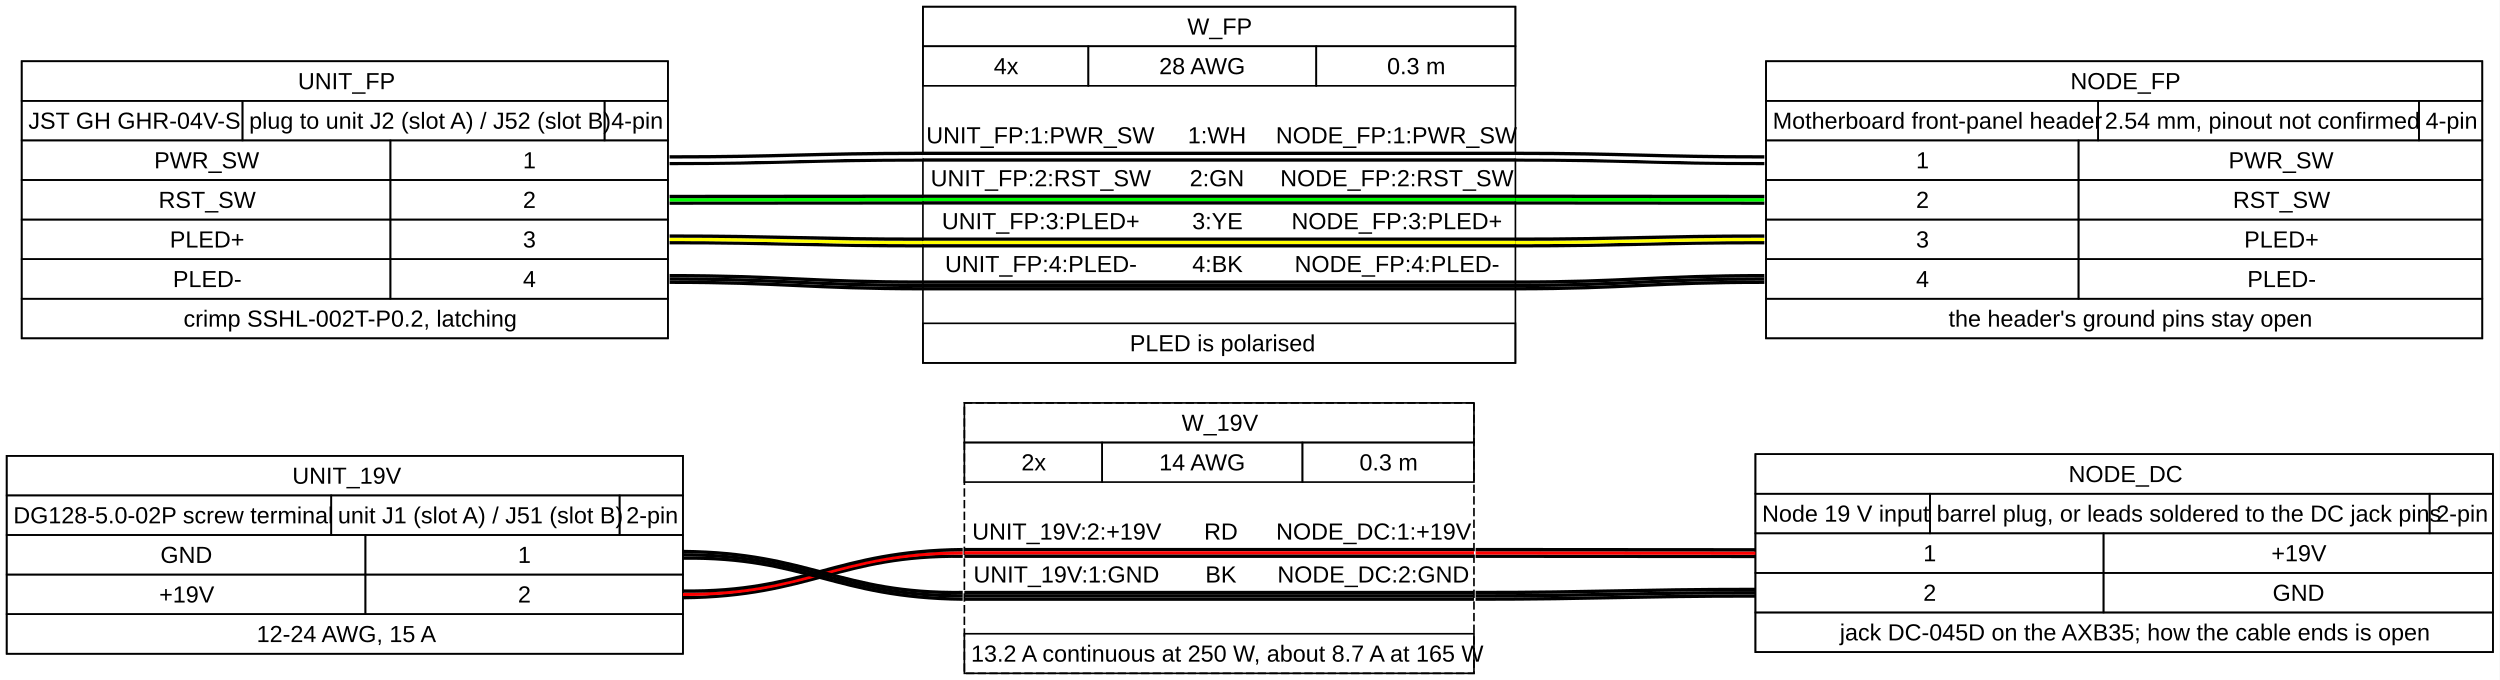
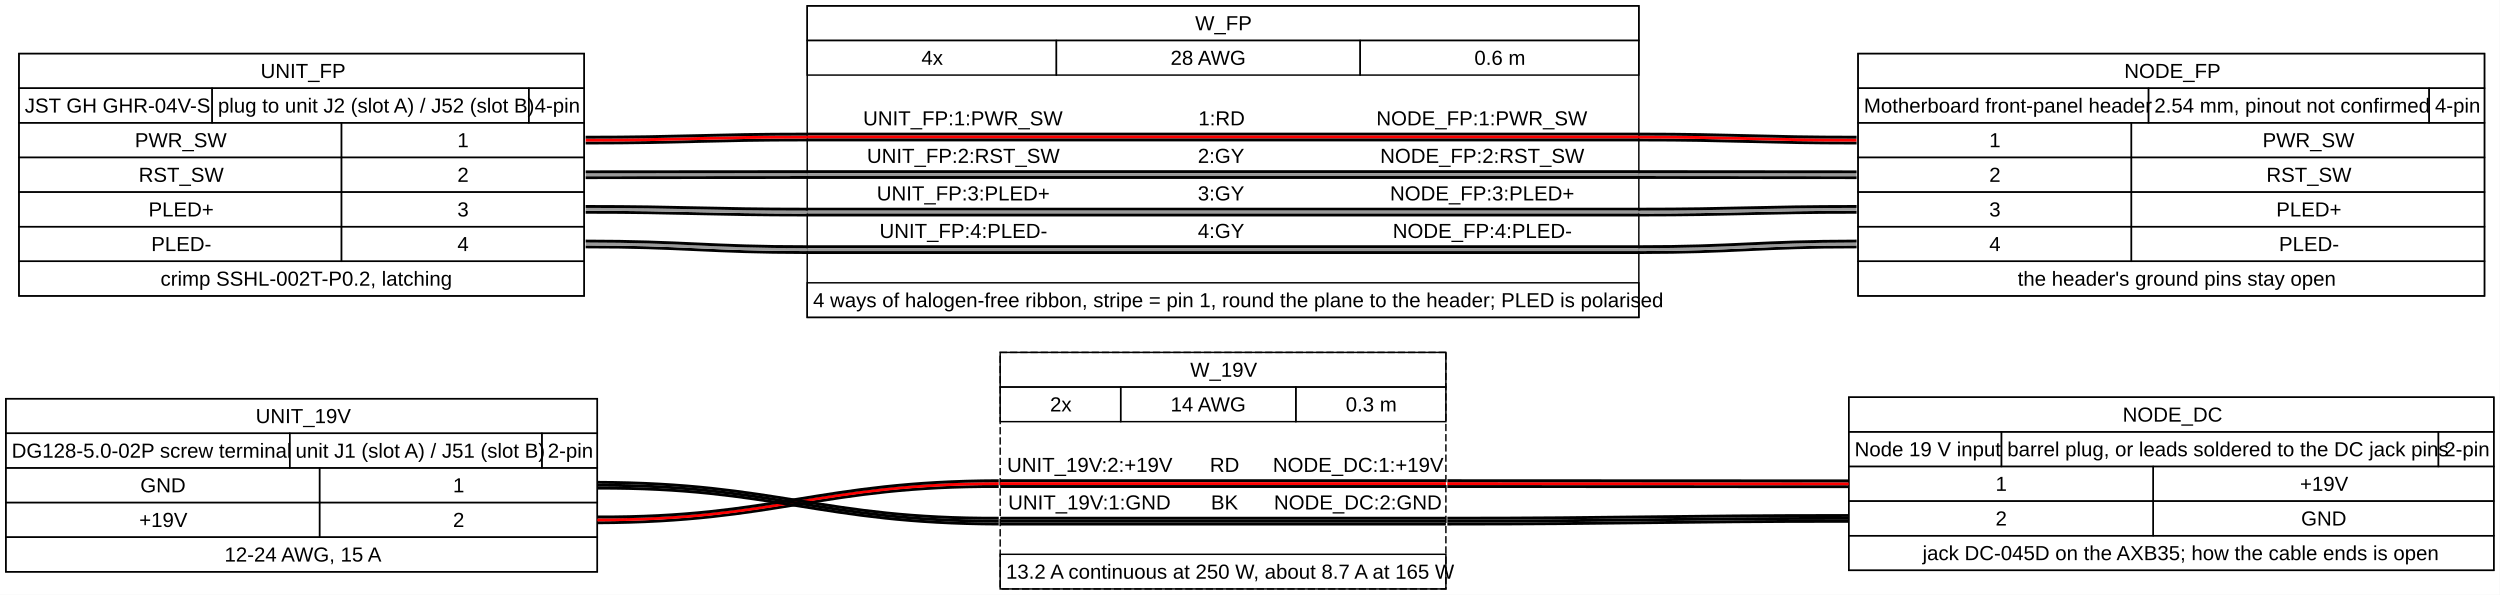
- <svg xmlns="http://www.w3.org/2000/svg" width="1500pt" height="408pt" viewBox="0.00 0.00 1500.00 408.00">
+ <svg xmlns="http://www.w3.org/2000/svg" width="1715pt" height="408pt" viewBox="0.00 0.00 1715.00 408.00">
  <g id="graph0" class="graph" transform="scale(1 1) rotate(0) translate(4 404)">
-     <polygon fill="#ffffff" stroke="none" points="-4,4 -4,-404 1495.75,-404 1495.75,4 -4,4" />
+     <polygon fill="#ffffff" stroke="none" points="-4,4 -4,-404 1710.75,-404 1710.75,4 -4,4" />
    <g id="node1" class="node">
      <polygon fill="#ffffff" stroke="black" points="405.75,-130.5 0,-130.5 0,-11.75 405.75,-11.75 405.75,-130.5" />
      <polygon fill="none" stroke="black" points="0,-106.75 0,-130.5 405.75,-130.5 405.75,-106.75 0,-106.75" />
      <text xml:space="preserve" text-anchor="start" x="171.38" y="-113.75" font-family="arial" font-size="14.00">UNIT_19V</text>
      <polygon fill="none" stroke="black" points="0,-83 0,-106.75 194.75,-106.75 194.75,-83 0,-83" />
      <text xml:space="preserve" text-anchor="start" x="4" y="-90" font-family="arial" font-size="14.00">DG128-5.0-02P screw terminal</text>
      <polygon fill="none" stroke="black" points="194.75,-83 194.75,-106.75 367.75,-106.75 367.75,-83 194.75,-83" />
      <text xml:space="preserve" text-anchor="start" x="198.75" y="-90" font-family="arial" font-size="14.00">unit J1 (slot A) / J51 (slot B)</text>
      <polygon fill="none" stroke="black" points="367.75,-83 367.75,-106.75 405.75,-106.75 405.75,-83 367.75,-83" />
      <text xml:space="preserve" text-anchor="start" x="371.75" y="-90" font-family="arial" font-size="14.00">2-pin</text>
      <polygon fill="none" stroke="black" points="0,-59.25 0,-83 215.25,-83 215.25,-59.25 0,-59.25" />
      <text xml:space="preserve" text-anchor="start" x="92.25" y="-66.25" font-family="arial" font-size="14.00">GND</text>
      <polygon fill="none" stroke="black" points="215.25,-59.25 215.25,-83 405.75,-83 405.75,-59.25 215.25,-59.25" />
      <text xml:space="preserve" text-anchor="start" x="306.75" y="-66.25" font-family="arial" font-size="14.00">1</text>
      <polygon fill="none" stroke="black" points="0,-35.5 0,-59.25 215.25,-59.25 215.25,-35.5 0,-35.5" />
      <text xml:space="preserve" text-anchor="start" x="91.5" y="-42.5" font-family="arial" font-size="14.00">+19V</text>
      <polygon fill="none" stroke="black" points="215.25,-35.5 215.25,-59.25 405.75,-59.25 405.75,-35.5 215.25,-35.5" />
      <text xml:space="preserve" text-anchor="start" x="306.75" y="-42.5" font-family="arial" font-size="14.00">2</text>
      <polygon fill="none" stroke="black" points="0,-11.75 0,-35.5 405.75,-35.5 405.75,-11.75 0,-11.75" />
      <text xml:space="preserve" text-anchor="start" x="150" y="-18.75" font-family="arial" font-size="14.00">12-24 AWG, 15 A</text>
    </g>
    <g id="node5" class="node">
-       <polygon fill="#ffffff" stroke="black" stroke-dasharray="5,2" points="880.38,-162.25 574.62,-162.25 574.62,0 880.38,0 880.38,-162.25" />
-       <polygon fill="none" stroke="black" points="574.62,-138.5 574.62,-162.25 880.38,-162.25 880.38,-138.5 574.62,-138.5" />
-       <text xml:space="preserve" text-anchor="start" x="705" y="-145.5" font-family="arial" font-size="14.00">W_19V</text>
-       <polygon fill="none" stroke="black" points="574.62,-114.75 574.62,-138.5 657.29,-138.5 657.29,-114.75 574.62,-114.75" />
-       <text xml:space="preserve" text-anchor="start" x="608.83" y="-121.75" font-family="arial" font-size="14.00">2x</text>
-       <polygon fill="none" stroke="black" points="657.29,-114.75 657.29,-138.5 777.46,-138.5 777.46,-114.75 657.29,-114.75" />
-       <text xml:space="preserve" text-anchor="start" x="691.5" y="-121.75" font-family="arial" font-size="14.00">14 AWG</text>
-       <polygon fill="none" stroke="black" points="777.46,-114.75 777.46,-138.5 880.38,-138.5 880.38,-114.75 777.46,-114.75" />
-       <text xml:space="preserve" text-anchor="start" x="811.67" y="-121.75" font-family="arial" font-size="14.00">0.3 m</text>
-       <text xml:space="preserve" text-anchor="start" x="632.58" y="-100" font-family="arial" font-size="14.00"> </text>
-       <text xml:space="preserve" text-anchor="start" x="579.33" y="-80.25" font-family="arial" font-size="14.00">UNIT_19V:2:+19V</text>
-       <text xml:space="preserve" text-anchor="start" x="699" y="-80.25" font-family="arial" font-size="14.00">     RD    </text>
-       <text xml:space="preserve" text-anchor="start" x="761.67" y="-80.25" font-family="arial" font-size="14.00">NODE_DC:1:+19V</text>
-       <polygon fill="#000000" stroke="none" points="574.62,-73.25 574.62,-75.25 880.38,-75.25 880.38,-73.25 574.62,-73.25" />
-       <polygon fill="#ff0000" stroke="none" points="574.62,-71.25 574.62,-73.25 880.38,-73.25 880.38,-71.25 574.62,-71.25" />
-       <polygon fill="#000000" stroke="none" points="574.62,-69.25 574.62,-71.25 880.38,-71.25 880.38,-69.25 574.62,-69.25" />
-       <text xml:space="preserve" text-anchor="start" x="580.08" y="-54.5" font-family="arial" font-size="14.00">UNIT_19V:1:GND</text>
-       <text xml:space="preserve" text-anchor="start" x="699.75" y="-54.5" font-family="arial" font-size="14.00">     BK    </text>
-       <text xml:space="preserve" text-anchor="start" x="762.42" y="-54.5" font-family="arial" font-size="14.00">NODE_DC:2:GND</text>
-       <polygon fill="#000000" stroke="none" points="574.62,-47.5 574.62,-49.5 880.38,-49.5 880.38,-47.5 574.62,-47.5" />
-       <polygon fill="#000000" stroke="none" points="574.62,-45.5 574.62,-47.5 880.38,-47.5 880.38,-45.5 574.62,-45.5" />
-       <polygon fill="#000000" stroke="none" points="574.62,-43.5 574.62,-45.5 880.38,-45.5 880.38,-43.5 574.62,-43.5" />
-       <text xml:space="preserve" text-anchor="start" x="632.58" y="-28.75" font-family="arial" font-size="14.00"> </text>
-       <polygon fill="none" stroke="black" points="574.62,0 574.62,-23.75 880.38,-23.75 880.38,0 574.62,0" />
-       <text xml:space="preserve" text-anchor="start" x="578.62" y="-7" font-family="arial" font-size="14.00">13.2 A continuous at 250 W, about 8.7 A at 165 W</text>
+       <polygon fill="#ffffff" stroke="black" stroke-dasharray="5,2" points="987.88,-162.25 682.12,-162.25 682.12,0 987.88,0 987.88,-162.25" />
+       <polygon fill="none" stroke="black" points="682.12,-138.5 682.12,-162.25 987.88,-162.25 987.88,-138.5 682.12,-138.5" />
+       <text xml:space="preserve" text-anchor="start" x="812.5" y="-145.5" font-family="arial" font-size="14.00">W_19V</text>
+       <polygon fill="none" stroke="black" points="682.12,-114.75 682.12,-138.5 764.79,-138.5 764.79,-114.75 682.12,-114.75" />
+       <text xml:space="preserve" text-anchor="start" x="716.33" y="-121.75" font-family="arial" font-size="14.00">2x</text>
+       <polygon fill="none" stroke="black" points="764.79,-114.75 764.79,-138.5 884.96,-138.5 884.96,-114.75 764.79,-114.75" />
+       <text xml:space="preserve" text-anchor="start" x="799" y="-121.75" font-family="arial" font-size="14.00">14 AWG</text>
+       <polygon fill="none" stroke="black" points="884.96,-114.75 884.96,-138.5 987.88,-138.5 987.88,-114.75 884.96,-114.75" />
+       <text xml:space="preserve" text-anchor="start" x="919.17" y="-121.75" font-family="arial" font-size="14.00">0.3 m</text>
+       <text xml:space="preserve" text-anchor="start" x="740.08" y="-100" font-family="arial" font-size="14.00"> </text>
+       <text xml:space="preserve" text-anchor="start" x="686.83" y="-80.25" font-family="arial" font-size="14.00">UNIT_19V:2:+19V</text>
+       <text xml:space="preserve" text-anchor="start" x="806.5" y="-80.25" font-family="arial" font-size="14.00">     RD    </text>
+       <text xml:space="preserve" text-anchor="start" x="869.17" y="-80.25" font-family="arial" font-size="14.00">NODE_DC:1:+19V</text>
+       <polygon fill="#000000" stroke="none" points="682.12,-73.25 682.12,-75.25 987.88,-75.25 987.88,-73.25 682.12,-73.25" />
+       <polygon fill="#ff0000" stroke="none" points="682.12,-71.25 682.12,-73.25 987.88,-73.25 987.88,-71.25 682.12,-71.25" />
+       <polygon fill="#000000" stroke="none" points="682.12,-69.25 682.12,-71.25 987.88,-71.25 987.88,-69.25 682.12,-69.25" />
+       <text xml:space="preserve" text-anchor="start" x="687.58" y="-54.5" font-family="arial" font-size="14.00">UNIT_19V:1:GND</text>
+       <text xml:space="preserve" text-anchor="start" x="807.25" y="-54.5" font-family="arial" font-size="14.00">     BK    </text>
+       <text xml:space="preserve" text-anchor="start" x="869.92" y="-54.5" font-family="arial" font-size="14.00">NODE_DC:2:GND</text>
+       <polygon fill="#000000" stroke="none" points="682.12,-47.5 682.12,-49.5 987.88,-49.5 987.88,-47.5 682.12,-47.5" />
+       <polygon fill="#000000" stroke="none" points="682.12,-45.5 682.12,-47.5 987.88,-47.5 987.88,-45.5 682.12,-45.5" />
+       <polygon fill="#000000" stroke="none" points="682.12,-43.5 682.12,-45.5 987.88,-45.5 987.88,-43.5 682.12,-43.5" />
+       <text xml:space="preserve" text-anchor="start" x="740.08" y="-28.75" font-family="arial" font-size="14.00"> </text>
+       <polygon fill="none" stroke="black" points="682.12,0 682.12,-23.75 987.88,-23.75 987.88,0 682.12,0" />
+       <text xml:space="preserve" text-anchor="start" x="686.12" y="-7" font-family="arial" font-size="14.00">13.2 A continuous at 250 W, about 8.7 A at 165 W</text>
    </g>
    <g id="edge1" class="edge">
-       <path fill="none" stroke="#000000" stroke-width="2" d="M405.75,-45.38C482.83,-46.25 499.85,-71.12 573.62,-70.25" />
-       <path fill="none" stroke="#ff0000" stroke-width="2" d="M405.75,-47.38C481.18,-47.38 498.2,-72.25 573.62,-72.25" />
-       <path fill="none" stroke="#000000" stroke-width="2" d="M405.75,-49.37C479.53,-48.5 496.55,-73.38 573.62,-74.25" />
+       <path fill="none" stroke="#000000" stroke-width="2" d="M405.75,-45.38C529.92,-45.84 559.52,-70.72 681.12,-70.25" />
+       <path fill="none" stroke="#ff0000" stroke-width="2" d="M405.75,-47.38C528.64,-47.38 558.24,-72.25 681.12,-72.25" />
+       <path fill="none" stroke="#000000" stroke-width="2" d="M405.75,-49.37C527.35,-48.91 556.95,-73.78 681.12,-74.25" />
    </g>
    <g id="edge3" class="edge">
-       <path fill="none" stroke="#000000" stroke-width="2" d="M405.75,-69.13C479.52,-69.99 496.57,-45.36 573.62,-44.5" />
-       <path fill="none" stroke="#000000" stroke-width="2" d="M405.75,-71.12C481.16,-71.12 498.22,-46.5 573.62,-46.5" />
-       <path fill="none" stroke="#000000" stroke-width="2" d="M405.75,-73.12C482.8,-72.26 499.86,-47.64 573.62,-48.5" />
+       <path fill="none" stroke="#000000" stroke-width="2" d="M405.75,-69.13C527.35,-69.59 556.97,-44.96 681.12,-44.5" />
+       <path fill="none" stroke="#000000" stroke-width="2" d="M405.75,-71.12C528.63,-71.13 558.25,-46.5 681.12,-46.5" />
+       <path fill="none" stroke="#000000" stroke-width="2" d="M405.75,-73.12C529.91,-72.66 559.53,-48.04 681.12,-48.5" />
    </g>
    <g id="node2" class="node">
-       <polygon fill="#ffffff" stroke="black" points="1491.75,-131.5 1049.25,-131.5 1049.25,-12.75 1491.75,-12.75 1491.75,-131.5" />
-       <polygon fill="none" stroke="black" points="1049.25,-107.75 1049.25,-131.5 1491.75,-131.5 1491.75,-107.75 1049.25,-107.75" />
-       <text xml:space="preserve" text-anchor="start" x="1237.12" y="-114.75" font-family="arial" font-size="14.00">NODE_DC</text>
-       <polygon fill="none" stroke="black" points="1049.25,-84 1049.25,-107.75 1154,-107.75 1154,-84 1049.25,-84" />
-       <text xml:space="preserve" text-anchor="start" x="1053.25" y="-91" font-family="arial" font-size="14.00">Node 19 V input</text>
-       <polygon fill="none" stroke="black" points="1154,-84 1154,-107.75 1453.75,-107.75 1453.75,-84 1154,-84" />
-       <text xml:space="preserve" text-anchor="start" x="1158" y="-91" font-family="arial" font-size="14.00">barrel plug, or leads soldered to the DC jack pins</text>
-       <polygon fill="none" stroke="black" points="1453.75,-84 1453.75,-107.75 1491.75,-107.75 1491.75,-84 1453.75,-84" />
-       <text xml:space="preserve" text-anchor="start" x="1457.75" y="-91" font-family="arial" font-size="14.00">2-pin</text>
-       <polygon fill="none" stroke="black" points="1049.25,-60.25 1049.25,-84 1258.12,-84 1258.12,-60.25 1049.25,-60.25" />
-       <text xml:space="preserve" text-anchor="start" x="1149.94" y="-67.25" font-family="arial" font-size="14.00">1</text>
-       <polygon fill="none" stroke="black" points="1258.12,-60.25 1258.12,-84 1491.75,-84 1491.75,-60.25 1258.12,-60.25" />
-       <text xml:space="preserve" text-anchor="start" x="1358.81" y="-67.25" font-family="arial" font-size="14.00">+19V</text>
-       <polygon fill="none" stroke="black" points="1049.25,-36.5 1049.25,-60.25 1258.12,-60.25 1258.12,-36.5 1049.25,-36.5" />
-       <text xml:space="preserve" text-anchor="start" x="1149.94" y="-43.5" font-family="arial" font-size="14.00">2</text>
-       <polygon fill="none" stroke="black" points="1258.12,-36.5 1258.12,-60.25 1491.75,-60.25 1491.75,-36.5 1258.12,-36.5" />
-       <text xml:space="preserve" text-anchor="start" x="1359.56" y="-43.5" font-family="arial" font-size="14.00">GND</text>
-       <polygon fill="none" stroke="black" points="1049.25,-12.75 1049.25,-36.5 1491.75,-36.5 1491.75,-12.75 1049.25,-12.75" />
-       <text xml:space="preserve" text-anchor="start" x="1099.88" y="-19.75" font-family="arial" font-size="14.00">jack DC-045D on the AXB35; how the cable ends is open</text>
+       <polygon fill="#ffffff" stroke="black" points="1706.75,-131.5 1264.25,-131.5 1264.25,-12.75 1706.75,-12.75 1706.75,-131.5" />
+       <polygon fill="none" stroke="black" points="1264.25,-107.75 1264.25,-131.5 1706.75,-131.5 1706.75,-107.75 1264.25,-107.75" />
+       <text xml:space="preserve" text-anchor="start" x="1452.12" y="-114.75" font-family="arial" font-size="14.00">NODE_DC</text>
+       <polygon fill="none" stroke="black" points="1264.25,-84 1264.25,-107.75 1369,-107.75 1369,-84 1264.25,-84" />
+       <text xml:space="preserve" text-anchor="start" x="1268.25" y="-91" font-family="arial" font-size="14.00">Node 19 V input</text>
+       <polygon fill="none" stroke="black" points="1369,-84 1369,-107.75 1668.75,-107.75 1668.75,-84 1369,-84" />
+       <text xml:space="preserve" text-anchor="start" x="1373" y="-91" font-family="arial" font-size="14.00">barrel plug, or leads soldered to the DC jack pins</text>
+       <polygon fill="none" stroke="black" points="1668.75,-84 1668.75,-107.75 1706.75,-107.75 1706.75,-84 1668.75,-84" />
+       <text xml:space="preserve" text-anchor="start" x="1672.75" y="-91" font-family="arial" font-size="14.00">2-pin</text>
+       <polygon fill="none" stroke="black" points="1264.25,-60.25 1264.25,-84 1473.12,-84 1473.12,-60.25 1264.25,-60.25" />
+       <text xml:space="preserve" text-anchor="start" x="1364.94" y="-67.25" font-family="arial" font-size="14.00">1</text>
+       <polygon fill="none" stroke="black" points="1473.12,-60.25 1473.12,-84 1706.75,-84 1706.75,-60.25 1473.12,-60.25" />
+       <text xml:space="preserve" text-anchor="start" x="1573.81" y="-67.25" font-family="arial" font-size="14.00">+19V</text>
+       <polygon fill="none" stroke="black" points="1264.25,-36.5 1264.25,-60.25 1473.12,-60.25 1473.12,-36.5 1264.25,-36.5" />
+       <text xml:space="preserve" text-anchor="start" x="1364.94" y="-43.5" font-family="arial" font-size="14.00">2</text>
+       <polygon fill="none" stroke="black" points="1473.12,-36.5 1473.12,-60.25 1706.75,-60.25 1706.75,-36.5 1473.12,-36.5" />
+       <text xml:space="preserve" text-anchor="start" x="1574.56" y="-43.5" font-family="arial" font-size="14.00">GND</text>
+       <polygon fill="none" stroke="black" points="1264.25,-12.75 1264.25,-36.5 1706.75,-36.5 1706.75,-12.75 1264.25,-12.75" />
+       <text xml:space="preserve" text-anchor="start" x="1314.88" y="-19.75" font-family="arial" font-size="14.00">jack DC-045D on the AXB35; how the cable ends is open</text>
    </g>
    <g id="node3" class="node">
      <polygon fill="#ffffff" stroke="black" points="396.75,-367.25 9,-367.25 9,-201 396.75,-201 396.75,-367.25" />
      <polygon fill="none" stroke="black" points="9,-343.5 9,-367.25 396.75,-367.25 396.75,-343.5 9,-343.5" />
      <text xml:space="preserve" text-anchor="start" x="174.75" y="-350.5" font-family="arial" font-size="14.00">UNIT_FP</text>
      <polygon fill="none" stroke="black" points="9,-319.75 9,-343.5 141.5,-343.5 141.5,-319.75 9,-319.75" />
      <text xml:space="preserve" text-anchor="start" x="13" y="-326.75" font-family="arial" font-size="14.00">JST GH GHR-04V-S</text>
      <polygon fill="none" stroke="black" points="141.5,-319.75 141.5,-343.5 358.75,-343.5 358.75,-319.75 141.5,-319.75" />
      <text xml:space="preserve" text-anchor="start" x="145.5" y="-326.75" font-family="arial" font-size="14.00">plug to unit J2 (slot A) / J52 (slot B)</text>
      <polygon fill="none" stroke="black" points="358.75,-319.75 358.75,-343.5 396.75,-343.5 396.75,-319.75 358.75,-319.75" />
      <text xml:space="preserve" text-anchor="start" x="362.75" y="-326.75" font-family="arial" font-size="14.00">4-pin</text>
      <polygon fill="none" stroke="black" points="9,-296 9,-319.75 230.25,-319.75 230.25,-296 9,-296" />
      <text xml:space="preserve" text-anchor="start" x="88.5" y="-303" font-family="arial" font-size="14.00">PWR_SW</text>
      <polygon fill="none" stroke="black" points="230.25,-296 230.25,-319.75 396.75,-319.75 396.75,-296 230.25,-296" />
      <text xml:space="preserve" text-anchor="start" x="309.75" y="-303" font-family="arial" font-size="14.00">1</text>
      <polygon fill="none" stroke="black" points="9,-272.25 9,-296 230.25,-296 230.25,-272.25 9,-272.25" />
      <text xml:space="preserve" text-anchor="start" x="91.12" y="-279.25" font-family="arial" font-size="14.00">RST_SW</text>
      <polygon fill="none" stroke="black" points="230.25,-272.25 230.25,-296 396.75,-296 396.75,-272.25 230.25,-272.25" />
      <text xml:space="preserve" text-anchor="start" x="309.75" y="-279.25" font-family="arial" font-size="14.00">2</text>
      <polygon fill="none" stroke="black" points="9,-248.5 9,-272.25 230.25,-272.25 230.25,-248.5 9,-248.5" />
      <text xml:space="preserve" text-anchor="start" x="97.88" y="-255.5" font-family="arial" font-size="14.00">PLED+</text>
      <polygon fill="none" stroke="black" points="230.25,-248.5 230.25,-272.25 396.75,-272.25 396.75,-248.5 230.25,-248.5" />
      <text xml:space="preserve" text-anchor="start" x="309.75" y="-255.5" font-family="arial" font-size="14.00">3</text>
      <polygon fill="none" stroke="black" points="9,-224.75 9,-248.5 230.25,-248.5 230.25,-224.75 9,-224.75" />
      <text xml:space="preserve" text-anchor="start" x="99.75" y="-231.75" font-family="arial" font-size="14.00">PLED-</text>
      <polygon fill="none" stroke="black" points="230.25,-224.75 230.25,-248.5 396.75,-248.5 396.75,-224.75 230.25,-224.75" />
      <text xml:space="preserve" text-anchor="start" x="309.75" y="-231.75" font-family="arial" font-size="14.00">4</text>
      <polygon fill="none" stroke="black" points="9,-201 9,-224.75 396.75,-224.75 396.75,-201 9,-201" />
      <text xml:space="preserve" text-anchor="start" x="106.12" y="-208" font-family="arial" font-size="14.00">crimp SSHL-002T-P0.2, latching</text>
    </g>
    <g id="node6" class="node">
-       <polygon fill="#ffffff" stroke="black" points="905.25,-400 549.75,-400 549.75,-186.25 905.25,-186.25 905.25,-400" />
-       <polygon fill="none" stroke="black" points="549.75,-376.25 549.75,-400 905.25,-400 905.25,-376.25 549.75,-376.25" />
-       <text xml:space="preserve" text-anchor="start" x="708.38" y="-383.25" font-family="arial" font-size="14.00">W_FP</text>
-       <polygon fill="none" stroke="black" points="549.75,-352.5 549.75,-376.25 649,-376.25 649,-352.5 549.75,-352.5" />
-       <text xml:space="preserve" text-anchor="start" x="592.25" y="-359.5" font-family="arial" font-size="14.00">4x</text>
-       <polygon fill="none" stroke="black" points="649,-352.5 649,-376.25 785.75,-376.25 785.75,-352.5 649,-352.5" />
-       <text xml:space="preserve" text-anchor="start" x="691.5" y="-359.5" font-family="arial" font-size="14.00">28 AWG</text>
-       <polygon fill="none" stroke="black" points="785.75,-352.5 785.75,-376.25 905.25,-376.25 905.25,-352.5 785.75,-352.5" />
-       <text xml:space="preserve" text-anchor="start" x="828.25" y="-359.5" font-family="arial" font-size="14.00">0.3 m</text>
-       <text xml:space="preserve" text-anchor="start" x="616.62" y="-337.75" font-family="arial" font-size="14.00"> </text>
-       <text xml:space="preserve" text-anchor="start" x="551.75" y="-318" font-family="arial" font-size="14.00">UNIT_FP:1:PWR_SW</text>
-       <text xml:space="preserve" text-anchor="start" x="689.25" y="-318" font-family="arial" font-size="14.00">     1:WH    </text>
-       <text xml:space="preserve" text-anchor="start" x="761.5" y="-318" font-family="arial" font-size="14.00">NODE_FP:1:PWR_SW</text>
-       <polygon fill="#000000" stroke="none" points="549.75,-311 549.75,-313 905.25,-313 905.25,-311 549.75,-311" />
-       <polygon fill="#ffffff" stroke="none" points="549.75,-309 549.75,-311 905.25,-311 905.25,-309 549.75,-309" />
-       <polygon fill="#000000" stroke="none" points="549.75,-307 549.75,-309 905.25,-309 905.25,-307 549.75,-307" />
-       <text xml:space="preserve" text-anchor="start" x="554.38" y="-292.25" font-family="arial" font-size="14.00">UNIT_FP:2:RST_SW</text>
-       <text xml:space="preserve" text-anchor="start" x="690.38" y="-292.25" font-family="arial" font-size="14.00">     2:GN    </text>
-       <text xml:space="preserve" text-anchor="start" x="764.12" y="-292.25" font-family="arial" font-size="14.00">NODE_FP:2:RST_SW</text>
-       <polygon fill="#000000" stroke="none" points="549.75,-285.25 549.75,-287.25 905.25,-287.25 905.25,-285.25 549.75,-285.25" />
-       <polygon fill="#00ff00" stroke="none" points="549.75,-283.25 549.75,-285.25 905.25,-285.25 905.25,-283.25 549.75,-283.25" />
-       <polygon fill="#000000" stroke="none" points="549.75,-281.25 549.75,-283.25 905.25,-283.25 905.25,-281.25 549.75,-281.25" />
-       <text xml:space="preserve" text-anchor="start" x="561.12" y="-266.5" font-family="arial" font-size="14.00">UNIT_FP:3:PLED+</text>
-       <text xml:space="preserve" text-anchor="start" x="691.88" y="-266.5" font-family="arial" font-size="14.00">     3:YE    </text>
-       <text xml:space="preserve" text-anchor="start" x="770.88" y="-266.5" font-family="arial" font-size="14.00">NODE_FP:3:PLED+</text>
-       <polygon fill="#000000" stroke="none" points="549.75,-259.5 549.75,-261.5 905.25,-261.5 905.25,-259.5 549.75,-259.5" />
-       <polygon fill="#ffff00" stroke="none" points="549.75,-257.5 549.75,-259.5 905.25,-259.5 905.25,-257.5 549.75,-257.5" />
-       <polygon fill="#000000" stroke="none" points="549.75,-255.5 549.75,-257.5 905.25,-257.5 905.25,-255.5 549.75,-255.5" />
-       <text xml:space="preserve" text-anchor="start" x="563" y="-240.75" font-family="arial" font-size="14.00">UNIT_FP:4:PLED-</text>
-       <text xml:space="preserve" text-anchor="start" x="691.88" y="-240.75" font-family="arial" font-size="14.00">     4:BK    </text>
-       <text xml:space="preserve" text-anchor="start" x="772.75" y="-240.75" font-family="arial" font-size="14.00">NODE_FP:4:PLED-</text>
-       <polygon fill="#000000" stroke="none" points="549.75,-233.75 549.75,-235.75 905.25,-235.75 905.25,-233.75 549.75,-233.75" />
-       <polygon fill="#000000" stroke="none" points="549.75,-231.75 549.75,-233.75 905.25,-233.75 905.25,-231.75 549.75,-231.75" />
-       <polygon fill="#000000" stroke="none" points="549.75,-229.75 549.75,-231.75 905.25,-231.75 905.25,-229.75 549.75,-229.75" />
-       <text xml:space="preserve" text-anchor="start" x="616.62" y="-215" font-family="arial" font-size="14.00"> </text>
-       <polygon fill="none" stroke="black" points="549.75,-186.25 549.75,-210 905.25,-210 905.25,-186.25 549.75,-186.25" />
-       <text xml:space="preserve" text-anchor="start" x="673.88" y="-193.25" font-family="arial" font-size="14.00">PLED is polarised</text>
+       <polygon fill="#ffffff" stroke="black" points="1120.25,-400 549.75,-400 549.75,-186.25 1120.25,-186.25 1120.25,-400" />
+       <polygon fill="none" stroke="black" points="549.75,-376.25 549.75,-400 1120.25,-400 1120.25,-376.25 549.75,-376.25" />
+       <text xml:space="preserve" text-anchor="start" x="815.88" y="-383.25" font-family="arial" font-size="14.00">W_FP</text>
+       <polygon fill="none" stroke="black" points="549.75,-352.5 549.75,-376.25 720.67,-376.25 720.67,-352.5 549.75,-352.5" />
+       <text xml:space="preserve" text-anchor="start" x="628.08" y="-359.5" font-family="arial" font-size="14.00">4x</text>
+       <polygon fill="none" stroke="black" points="720.67,-352.5 720.67,-376.25 929.08,-376.25 929.08,-352.5 720.67,-352.5" />
+       <text xml:space="preserve" text-anchor="start" x="799" y="-359.5" font-family="arial" font-size="14.00">28 AWG</text>
+       <polygon fill="none" stroke="black" points="929.08,-352.5 929.08,-376.25 1120.25,-376.25 1120.25,-352.5 929.08,-352.5" />
+       <text xml:space="preserve" text-anchor="start" x="1007.42" y="-359.5" font-family="arial" font-size="14.00">0.6 m</text>
+       <text xml:space="preserve" text-anchor="start" x="652.96" y="-337.75" font-family="arial" font-size="14.00"> </text>
+       <text xml:space="preserve" text-anchor="start" x="588.08" y="-318" font-family="arial" font-size="14.00">UNIT_FP:1:PWR_SW</text>
+       <text xml:space="preserve" text-anchor="start" x="798.62" y="-318" font-family="arial" font-size="14.00">     1:RD    </text>
+       <text xml:space="preserve" text-anchor="start" x="940.17" y="-318" font-family="arial" font-size="14.00">NODE_FP:1:PWR_SW</text>
+       <polygon fill="#000000" stroke="none" points="549.75,-311 549.75,-313 1120.25,-313 1120.25,-311 549.75,-311" />
+       <polygon fill="#ff0000" stroke="none" points="549.75,-309 549.75,-311 1120.25,-311 1120.25,-309 549.75,-309" />
+       <polygon fill="#000000" stroke="none" points="549.75,-307 549.75,-309 1120.25,-309 1120.25,-307 549.75,-307" />
+       <text xml:space="preserve" text-anchor="start" x="590.71" y="-292.25" font-family="arial" font-size="14.00">UNIT_FP:2:RST_SW</text>
+       <text xml:space="preserve" text-anchor="start" x="798.25" y="-292.25" font-family="arial" font-size="14.00">     2:GY    </text>
+       <text xml:space="preserve" text-anchor="start" x="942.79" y="-292.25" font-family="arial" font-size="14.00">NODE_FP:2:RST_SW</text>
+       <polygon fill="#000000" stroke="none" points="549.75,-285.25 549.75,-287.25 1120.25,-287.25 1120.25,-285.25 549.75,-285.25" />
+       <polygon fill="#999999" stroke="none" points="549.75,-283.25 549.75,-285.25 1120.25,-285.25 1120.25,-283.25 549.75,-283.25" />
+       <polygon fill="#000000" stroke="none" points="549.75,-281.25 549.75,-283.25 1120.25,-283.25 1120.25,-281.25 549.75,-281.25" />
+       <text xml:space="preserve" text-anchor="start" x="597.46" y="-266.5" font-family="arial" font-size="14.00">UNIT_FP:3:PLED+</text>
+       <text xml:space="preserve" text-anchor="start" x="798.25" y="-266.5" font-family="arial" font-size="14.00">     3:GY    </text>
+       <text xml:space="preserve" text-anchor="start" x="949.54" y="-266.5" font-family="arial" font-size="14.00">NODE_FP:3:PLED+</text>
+       <polygon fill="#000000" stroke="none" points="549.75,-259.5 549.75,-261.5 1120.25,-261.5 1120.25,-259.5 549.75,-259.5" />
+       <polygon fill="#999999" stroke="none" points="549.75,-257.5 549.75,-259.5 1120.25,-259.5 1120.25,-257.5 549.75,-257.5" />
+       <polygon fill="#000000" stroke="none" points="549.75,-255.5 549.75,-257.5 1120.25,-257.5 1120.25,-255.5 549.75,-255.5" />
+       <text xml:space="preserve" text-anchor="start" x="599.33" y="-240.75" font-family="arial" font-size="14.00">UNIT_FP:4:PLED-</text>
+       <text xml:space="preserve" text-anchor="start" x="798.25" y="-240.75" font-family="arial" font-size="14.00">     4:GY    </text>
+       <text xml:space="preserve" text-anchor="start" x="951.42" y="-240.75" font-family="arial" font-size="14.00">NODE_FP:4:PLED-</text>
+       <polygon fill="#000000" stroke="none" points="549.75,-233.75 549.75,-235.75 1120.25,-235.75 1120.25,-233.75 549.75,-233.75" />
+       <polygon fill="#999999" stroke="none" points="549.75,-231.75 549.75,-233.75 1120.25,-233.75 1120.25,-231.75 549.75,-231.75" />
+       <polygon fill="#000000" stroke="none" points="549.75,-229.75 549.75,-231.75 1120.25,-231.75 1120.25,-229.75 549.75,-229.75" />
+       <text xml:space="preserve" text-anchor="start" x="652.96" y="-215" font-family="arial" font-size="14.00"> </text>
+       <polygon fill="none" stroke="black" points="549.75,-186.25 549.75,-210 1120.25,-210 1120.25,-186.25 549.75,-186.25" />
+       <text xml:space="preserve" text-anchor="start" x="553.75" y="-193.25" font-family="arial" font-size="14.00">4 ways of halogen-free ribbon, stripe = pin 1, round the plane to the header; PLED is polarised</text>
    </g>
    <g id="edge5" class="edge">
      <path fill="none" stroke="#000000" stroke-width="2" d="M397.75,-305.88C465.56,-305.89 482.44,-308.02 549.75,-308" />
-       <path fill="none" stroke="#ffffff" stroke-width="2" d="M397.75,-307.88C465.31,-307.88 482.19,-310 549.75,-310" />
+       <path fill="none" stroke="#ff0000" stroke-width="2" d="M397.75,-307.88C465.31,-307.88 482.19,-310 549.75,-310" />
      <path fill="none" stroke="#000000" stroke-width="2" d="M397.75,-309.87C465.06,-309.86 481.94,-311.98 549.75,-312" />
    </g>
    <g id="edge7" class="edge">
      <path fill="none" stroke="#000000" stroke-width="2" d="M397.75,-282.13C465.32,-282.13 482.21,-282.25 549.75,-282.25" />
-       <path fill="none" stroke="#00ff00" stroke-width="2" d="M397.75,-284.12C465.31,-284.13 482.19,-284.25 549.75,-284.25" />
+       <path fill="none" stroke="#999999" stroke-width="2" d="M397.75,-284.12C465.31,-284.13 482.19,-284.25 549.75,-284.25" />
      <path fill="none" stroke="#000000" stroke-width="2" d="M397.75,-286.12C465.29,-286.12 482.18,-286.25 549.75,-286.25" />
    </g>
    <g id="edge9" class="edge">
      <path fill="none" stroke="#000000" stroke-width="2" d="M397.75,-258.38C465.09,-258.39 481.97,-256.51 549.75,-256.5" />
-       <path fill="none" stroke="#ffff00" stroke-width="2" d="M397.75,-260.37C465.31,-260.38 482.19,-258.5 549.75,-258.5" />
+       <path fill="none" stroke="#999999" stroke-width="2" d="M397.75,-260.37C465.31,-260.38 482.19,-258.5 549.75,-258.5" />
      <path fill="none" stroke="#000000" stroke-width="2" d="M397.75,-262.37C465.53,-262.36 482.41,-260.49 549.75,-260.5" />
    </g>
    <g id="edge11" class="edge">
      <path fill="none" stroke="#000000" stroke-width="2" d="M397.75,-234.63C464.88,-234.68 481.72,-230.8 549.75,-230.75" />
-       <path fill="none" stroke="#000000" stroke-width="2" d="M397.75,-236.62C465.33,-236.62 482.17,-232.75 549.75,-232.75" />
+       <path fill="none" stroke="#999999" stroke-width="2" d="M397.75,-236.62C465.33,-236.62 482.17,-232.75 549.75,-232.75" />
      <path fill="none" stroke="#000000" stroke-width="2" d="M397.75,-238.62C465.78,-238.57 482.62,-234.7 549.75,-234.75" />
    </g>
    <g id="node4" class="node">
-       <polygon fill="#ffffff" stroke="black" points="1485.38,-367.25 1055.62,-367.25 1055.62,-201 1485.38,-201 1485.38,-367.25" />
-       <polygon fill="none" stroke="black" points="1055.62,-343.5 1055.62,-367.25 1485.38,-367.25 1485.38,-343.5 1055.62,-343.5" />
-       <text xml:space="preserve" text-anchor="start" x="1238.25" y="-350.5" font-family="arial" font-size="14.00">NODE_FP</text>
-       <polygon fill="none" stroke="black" points="1055.62,-319.75 1055.62,-343.5 1254.88,-343.5 1254.88,-319.75 1055.62,-319.75" />
-       <text xml:space="preserve" text-anchor="start" x="1059.62" y="-326.75" font-family="arial" font-size="14.00">Motherboard front-panel header</text>
-       <polygon fill="none" stroke="black" points="1254.88,-319.75 1254.88,-343.5 1447.38,-343.5 1447.38,-319.75 1254.88,-319.75" />
-       <text xml:space="preserve" text-anchor="start" x="1258.88" y="-326.75" font-family="arial" font-size="14.00">2.54 mm, pinout not confirmed</text>
-       <polygon fill="none" stroke="black" points="1447.38,-319.75 1447.38,-343.5 1485.38,-343.5 1485.38,-319.75 1447.38,-319.75" />
-       <text xml:space="preserve" text-anchor="start" x="1451.38" y="-326.75" font-family="arial" font-size="14.00">4-pin</text>
-       <polygon fill="none" stroke="black" points="1055.62,-296 1055.62,-319.75 1243.12,-319.75 1243.12,-296 1055.62,-296" />
-       <text xml:space="preserve" text-anchor="start" x="1145.62" y="-303" font-family="arial" font-size="14.00">1</text>
-       <polygon fill="none" stroke="black" points="1243.12,-296 1243.12,-319.75 1485.38,-319.75 1485.38,-296 1243.12,-296" />
-       <text xml:space="preserve" text-anchor="start" x="1333.12" y="-303" font-family="arial" font-size="14.00">PWR_SW</text>
-       <polygon fill="none" stroke="black" points="1055.62,-272.25 1055.62,-296 1243.12,-296 1243.12,-272.25 1055.62,-272.25" />
-       <text xml:space="preserve" text-anchor="start" x="1145.62" y="-279.25" font-family="arial" font-size="14.00">2</text>
-       <polygon fill="none" stroke="black" points="1243.12,-272.25 1243.12,-296 1485.38,-296 1485.38,-272.25 1243.12,-272.25" />
-       <text xml:space="preserve" text-anchor="start" x="1335.75" y="-279.25" font-family="arial" font-size="14.00">RST_SW</text>
-       <polygon fill="none" stroke="black" points="1055.62,-248.5 1055.62,-272.25 1243.12,-272.25 1243.12,-248.5 1055.62,-248.5" />
-       <text xml:space="preserve" text-anchor="start" x="1145.62" y="-255.5" font-family="arial" font-size="14.00">3</text>
-       <polygon fill="none" stroke="black" points="1243.12,-248.5 1243.12,-272.25 1485.38,-272.25 1485.38,-248.5 1243.12,-248.5" />
-       <text xml:space="preserve" text-anchor="start" x="1342.5" y="-255.5" font-family="arial" font-size="14.00">PLED+</text>
-       <polygon fill="none" stroke="black" points="1055.62,-224.75 1055.62,-248.5 1243.12,-248.5 1243.12,-224.75 1055.62,-224.75" />
-       <text xml:space="preserve" text-anchor="start" x="1145.62" y="-231.75" font-family="arial" font-size="14.00">4</text>
-       <polygon fill="none" stroke="black" points="1243.12,-224.75 1243.12,-248.5 1485.38,-248.5 1485.38,-224.75 1243.12,-224.75" />
-       <text xml:space="preserve" text-anchor="start" x="1344.38" y="-231.75" font-family="arial" font-size="14.00">PLED-</text>
-       <polygon fill="none" stroke="black" points="1055.62,-201 1055.62,-224.75 1485.38,-224.75 1485.38,-201 1055.62,-201" />
-       <text xml:space="preserve" text-anchor="start" x="1165.12" y="-208" font-family="arial" font-size="14.00">the header's ground pins stay open</text>
+       <polygon fill="#ffffff" stroke="black" points="1700.38,-367.25 1270.62,-367.25 1270.62,-201 1700.38,-201 1700.38,-367.25" />
+       <polygon fill="none" stroke="black" points="1270.62,-343.5 1270.62,-367.25 1700.38,-367.25 1700.38,-343.5 1270.62,-343.5" />
+       <text xml:space="preserve" text-anchor="start" x="1453.25" y="-350.5" font-family="arial" font-size="14.00">NODE_FP</text>
+       <polygon fill="none" stroke="black" points="1270.62,-319.75 1270.62,-343.5 1469.88,-343.5 1469.88,-319.75 1270.62,-319.75" />
+       <text xml:space="preserve" text-anchor="start" x="1274.62" y="-326.75" font-family="arial" font-size="14.00">Motherboard front-panel header</text>
+       <polygon fill="none" stroke="black" points="1469.88,-319.75 1469.88,-343.5 1662.38,-343.5 1662.38,-319.75 1469.88,-319.75" />
+       <text xml:space="preserve" text-anchor="start" x="1473.88" y="-326.75" font-family="arial" font-size="14.00">2.54 mm, pinout not confirmed</text>
+       <polygon fill="none" stroke="black" points="1662.38,-319.75 1662.38,-343.5 1700.38,-343.5 1700.38,-319.75 1662.38,-319.75" />
+       <text xml:space="preserve" text-anchor="start" x="1666.38" y="-326.75" font-family="arial" font-size="14.00">4-pin</text>
+       <polygon fill="none" stroke="black" points="1270.62,-296 1270.62,-319.75 1458.12,-319.75 1458.12,-296 1270.62,-296" />
+       <text xml:space="preserve" text-anchor="start" x="1360.62" y="-303" font-family="arial" font-size="14.00">1</text>
+       <polygon fill="none" stroke="black" points="1458.12,-296 1458.12,-319.75 1700.38,-319.75 1700.38,-296 1458.12,-296" />
+       <text xml:space="preserve" text-anchor="start" x="1548.12" y="-303" font-family="arial" font-size="14.00">PWR_SW</text>
+       <polygon fill="none" stroke="black" points="1270.62,-272.25 1270.62,-296 1458.12,-296 1458.12,-272.25 1270.62,-272.25" />
+       <text xml:space="preserve" text-anchor="start" x="1360.62" y="-279.25" font-family="arial" font-size="14.00">2</text>
+       <polygon fill="none" stroke="black" points="1458.12,-272.25 1458.12,-296 1700.38,-296 1700.38,-272.25 1458.12,-272.25" />
+       <text xml:space="preserve" text-anchor="start" x="1550.75" y="-279.25" font-family="arial" font-size="14.00">RST_SW</text>
+       <polygon fill="none" stroke="black" points="1270.62,-248.5 1270.62,-272.25 1458.12,-272.25 1458.12,-248.5 1270.62,-248.5" />
+       <text xml:space="preserve" text-anchor="start" x="1360.62" y="-255.5" font-family="arial" font-size="14.00">3</text>
+       <polygon fill="none" stroke="black" points="1458.12,-248.5 1458.12,-272.25 1700.38,-272.25 1700.38,-248.5 1458.12,-248.5" />
+       <text xml:space="preserve" text-anchor="start" x="1557.5" y="-255.5" font-family="arial" font-size="14.00">PLED+</text>
+       <polygon fill="none" stroke="black" points="1270.62,-224.75 1270.62,-248.5 1458.12,-248.5 1458.12,-224.75 1270.62,-224.75" />
+       <text xml:space="preserve" text-anchor="start" x="1360.62" y="-231.75" font-family="arial" font-size="14.00">4</text>
+       <polygon fill="none" stroke="black" points="1458.12,-224.75 1458.12,-248.5 1700.38,-248.5 1700.38,-224.75 1458.12,-224.75" />
+       <text xml:space="preserve" text-anchor="start" x="1559.38" y="-231.75" font-family="arial" font-size="14.00">PLED-</text>
+       <polygon fill="none" stroke="black" points="1270.62,-201 1270.62,-224.75 1700.38,-224.75 1700.38,-201 1270.62,-201" />
+       <text xml:space="preserve" text-anchor="start" x="1380.12" y="-208" font-family="arial" font-size="14.00">the header's ground pins stay open</text>
    </g>
    <g id="edge2" class="edge">
-       <path fill="none" stroke="#000000" stroke-width="2" d="M881.38,-70.25C955.97,-70.25 974.63,-70.13 1049.25,-70.13" />
-       <path fill="none" stroke="#ff0000" stroke-width="2" d="M881.38,-72.25C955.99,-72.25 974.64,-72.12 1049.25,-72.12" />
-       <path fill="none" stroke="#000000" stroke-width="2" d="M881.38,-74.25C956,-74.25 974.65,-74.12 1049.25,-74.12" />
+       <path fill="none" stroke="#000000" stroke-width="2" d="M988.88,-70.25C1111.26,-70.25 1141.85,-70.13 1264.25,-70.13" />
+       <path fill="none" stroke="#ff0000" stroke-width="2" d="M988.88,-72.25C1111.26,-72.25 1141.86,-72.13 1264.25,-72.13" />
+       <path fill="none" stroke="#000000" stroke-width="2" d="M988.88,-74.25C1111.27,-74.25 1141.87,-74.12 1264.25,-74.12" />
    </g>
    <g id="edge4" class="edge">
-       <path fill="none" stroke="#000000" stroke-width="2" d="M881.38,-44.5C956.19,-44.51 974.83,-46.39 1049.25,-46.38" />
-       <path fill="none" stroke="#000000" stroke-width="2" d="M881.38,-46.5C955.99,-46.5 974.63,-48.37 1049.25,-48.38" />
-       <path fill="none" stroke="#000000" stroke-width="2" d="M881.38,-48.5C955.79,-48.49 974.43,-50.36 1049.25,-50.37" />
+       <path fill="none" stroke="#000000" stroke-width="2" d="M988.88,-44.5C1111.39,-44.5 1141.98,-46.38 1264.25,-46.38" />
+       <path fill="none" stroke="#000000" stroke-width="2" d="M988.88,-46.5C1111.27,-46.5 1141.86,-48.38 1264.25,-48.38" />
+       <path fill="none" stroke="#000000" stroke-width="2" d="M988.88,-48.5C1111.14,-48.5 1141.74,-50.37 1264.25,-50.37" />
    </g>
    <g id="edge6" class="edge">
-       <path fill="none" stroke="#000000" stroke-width="2" d="M905.25,-308C971.39,-308.02 987.98,-305.89 1054.62,-305.88" />
-       <path fill="none" stroke="#ffffff" stroke-width="2" d="M905.25,-310C971.65,-310 988.23,-307.88 1054.62,-307.87" />
-       <path fill="none" stroke="#000000" stroke-width="2" d="M905.25,-312C971.9,-311.98 988.48,-309.86 1054.62,-309.87" />
+       <path fill="none" stroke="#000000" stroke-width="2" d="M1120.25,-308C1186.39,-308.02 1202.98,-305.89 1269.62,-305.88" />
+       <path fill="none" stroke="#ff0000" stroke-width="2" d="M1120.25,-310C1186.65,-310 1203.23,-307.88 1269.62,-307.87" />
+       <path fill="none" stroke="#000000" stroke-width="2" d="M1120.25,-312C1186.9,-311.98 1203.48,-309.86 1269.62,-309.87" />
    </g>
    <g id="edge8" class="edge">
-       <path fill="none" stroke="#000000" stroke-width="2" d="M905.25,-282.25C971.62,-282.25 988.22,-282.13 1054.62,-282.13" />
-       <path fill="none" stroke="#00ff00" stroke-width="2" d="M905.25,-284.25C971.64,-284.25 988.24,-284.12 1054.62,-284.12" />
-       <path fill="none" stroke="#000000" stroke-width="2" d="M905.25,-286.25C971.65,-286.25 988.25,-286.12 1054.62,-286.12" />
+       <path fill="none" stroke="#000000" stroke-width="2" d="M1120.25,-282.25C1186.62,-282.25 1203.22,-282.13 1269.62,-282.13" />
+       <path fill="none" stroke="#999999" stroke-width="2" d="M1120.25,-284.25C1186.64,-284.25 1203.24,-284.12 1269.62,-284.12" />
+       <path fill="none" stroke="#000000" stroke-width="2" d="M1120.25,-286.25C1186.65,-286.25 1203.25,-286.12 1269.62,-286.12" />
    </g>
    <g id="edge10" class="edge">
-       <path fill="none" stroke="#000000" stroke-width="2" d="M905.25,-256.5C971.87,-256.51 988.46,-258.39 1054.62,-258.38" />
-       <path fill="none" stroke="#ffff00" stroke-width="2" d="M905.25,-258.5C971.64,-258.5 988.23,-260.37 1054.62,-260.37" />
-       <path fill="none" stroke="#000000" stroke-width="2" d="M905.25,-260.5C971.42,-260.49 988.01,-262.36 1054.62,-262.37" />
+       <path fill="none" stroke="#000000" stroke-width="2" d="M1120.25,-256.5C1186.87,-256.51 1203.46,-258.39 1269.62,-258.38" />
+       <path fill="none" stroke="#999999" stroke-width="2" d="M1120.25,-258.5C1186.64,-258.5 1203.23,-260.37 1269.62,-260.37" />
+       <path fill="none" stroke="#000000" stroke-width="2" d="M1120.25,-260.5C1186.42,-260.49 1203.01,-262.36 1269.62,-262.37" />
    </g>
    <g id="edge12" class="edge">
-       <path fill="none" stroke="#000000" stroke-width="2" d="M905.25,-230.75C972.12,-230.8 988.67,-234.68 1054.62,-234.63" />
-       <path fill="none" stroke="#000000" stroke-width="2" d="M905.25,-232.75C971.66,-232.75 988.21,-236.62 1054.62,-236.62" />
-       <path fill="none" stroke="#000000" stroke-width="2" d="M905.25,-234.75C971.21,-234.7 987.76,-238.57 1054.62,-238.62" />
+       <path fill="none" stroke="#000000" stroke-width="2" d="M1120.25,-230.75C1187.12,-230.8 1203.67,-234.68 1269.62,-234.63" />
+       <path fill="none" stroke="#999999" stroke-width="2" d="M1120.25,-232.75C1186.66,-232.75 1203.21,-236.62 1269.62,-236.62" />
+       <path fill="none" stroke="#000000" stroke-width="2" d="M1120.25,-234.75C1186.21,-234.7 1202.76,-238.57 1269.62,-238.62" />
    </g>
  </g>
</svg>
